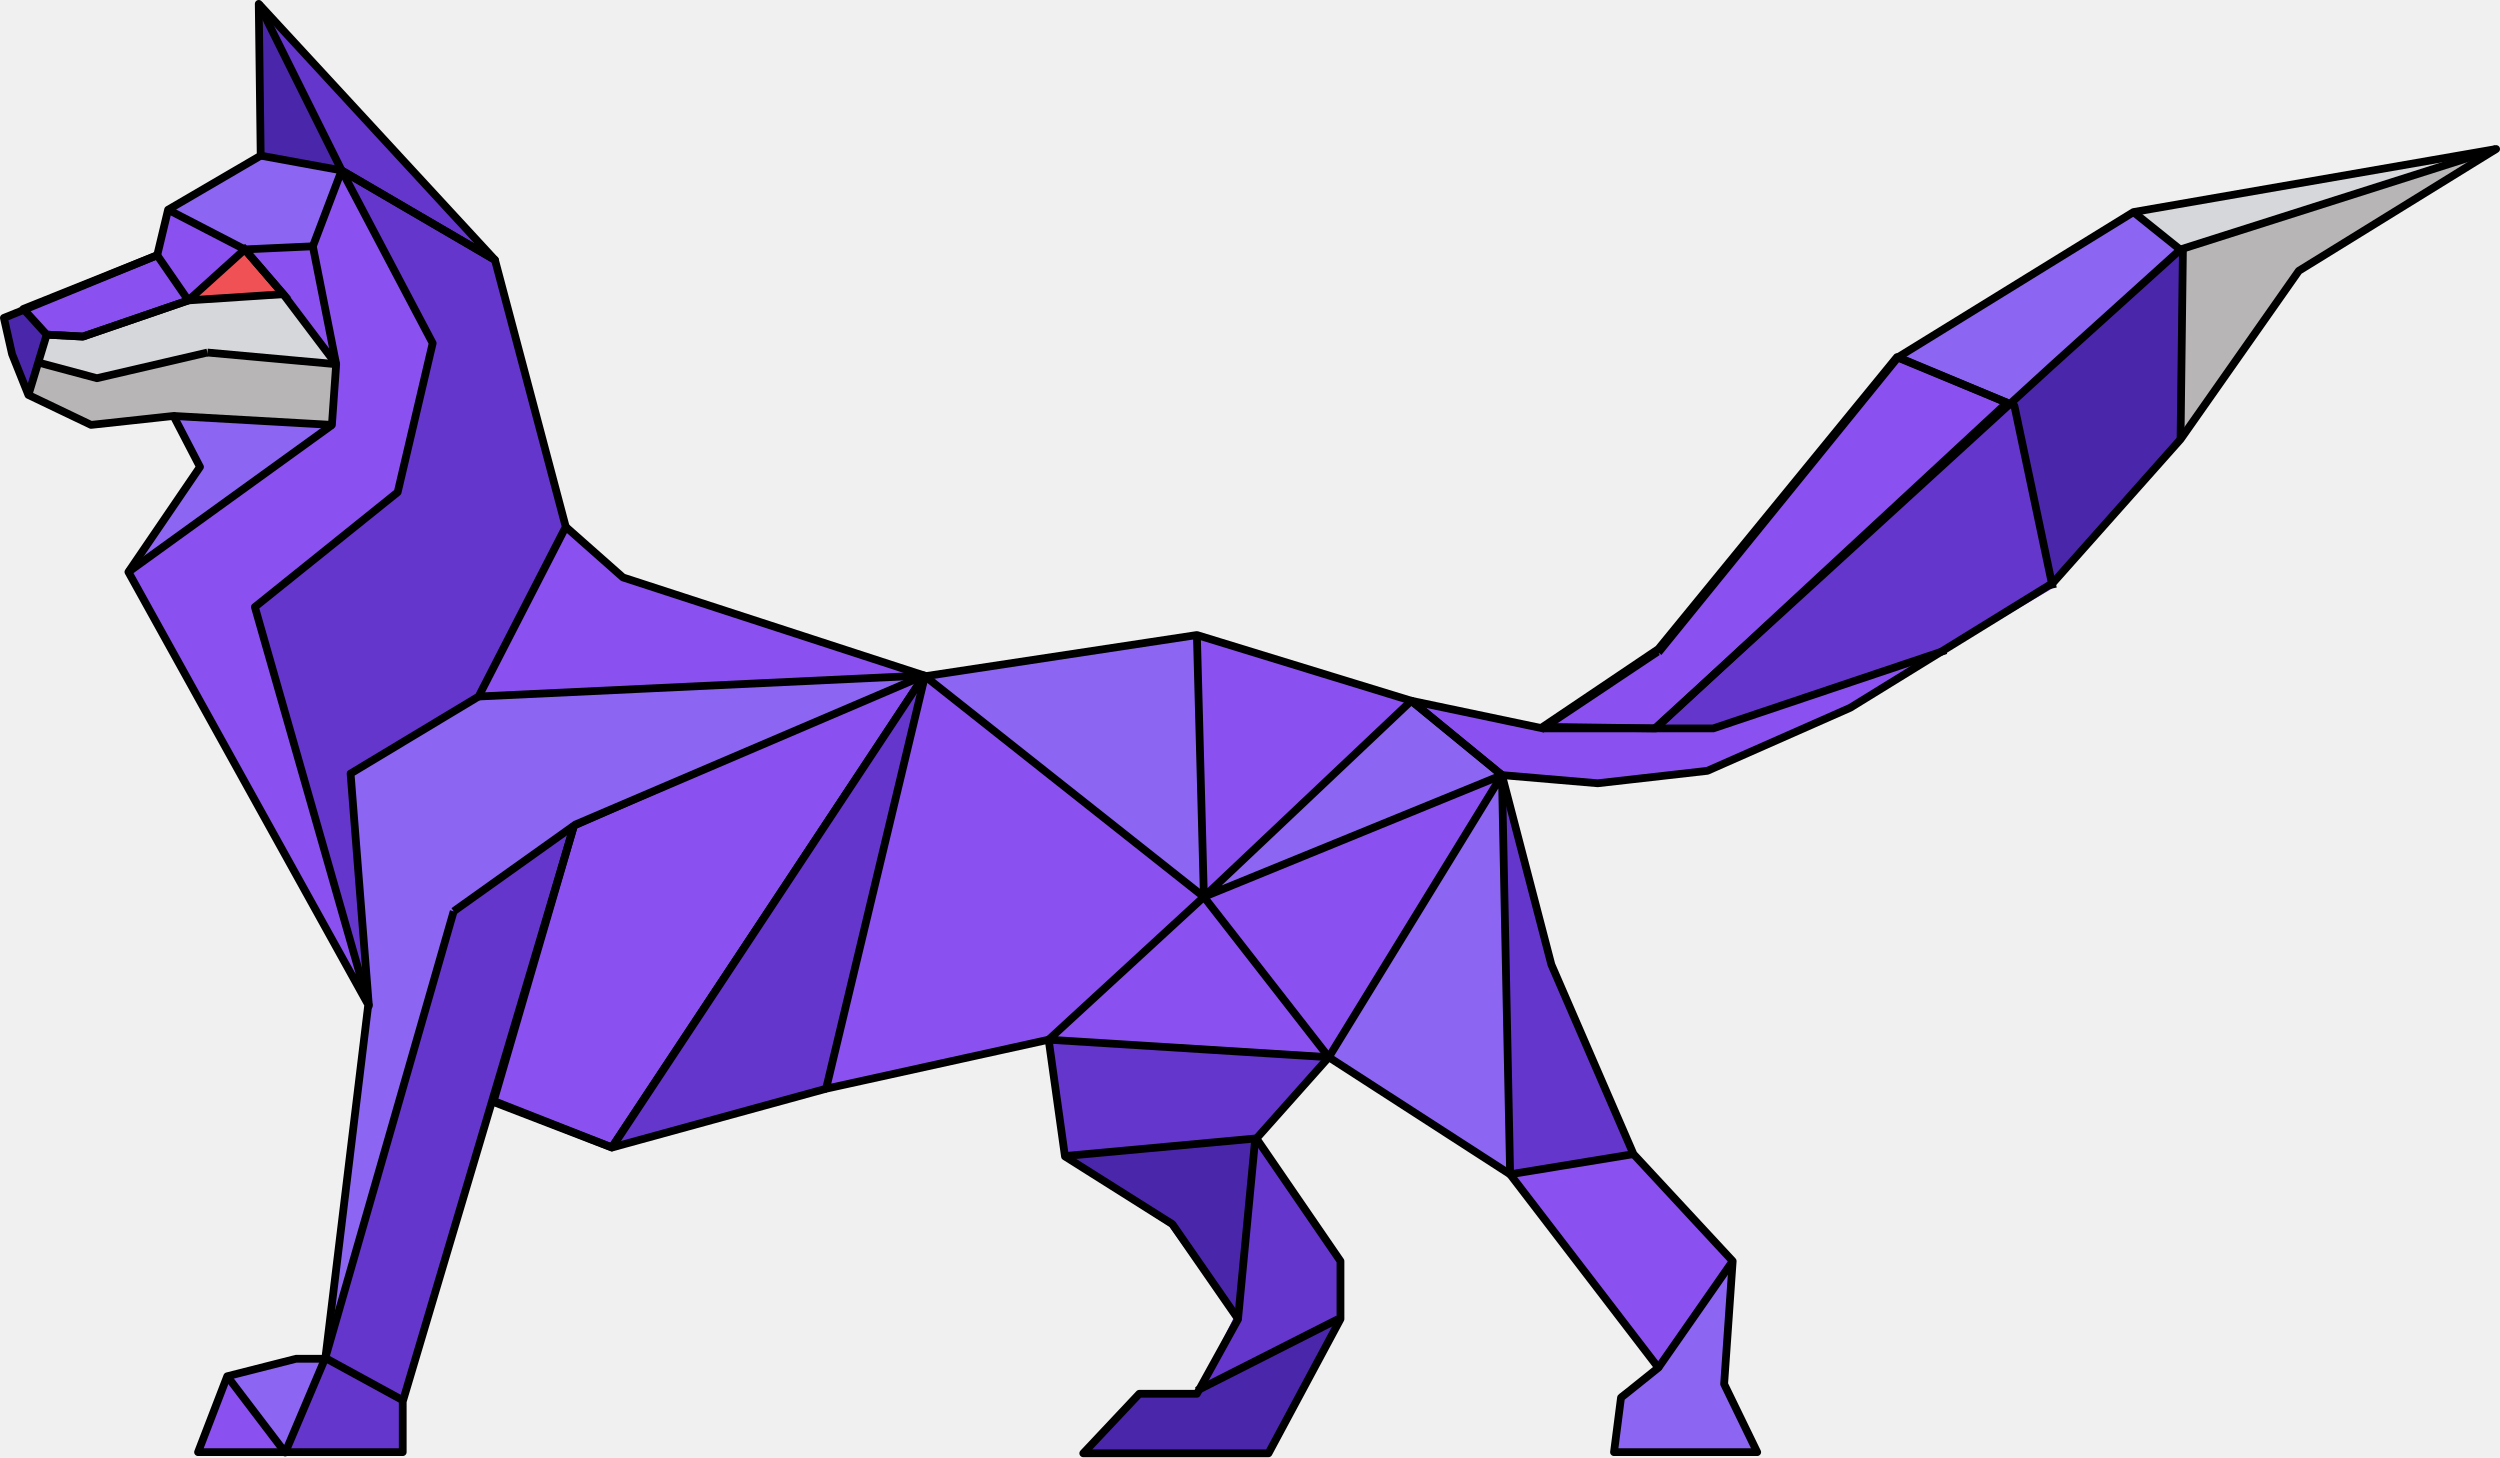
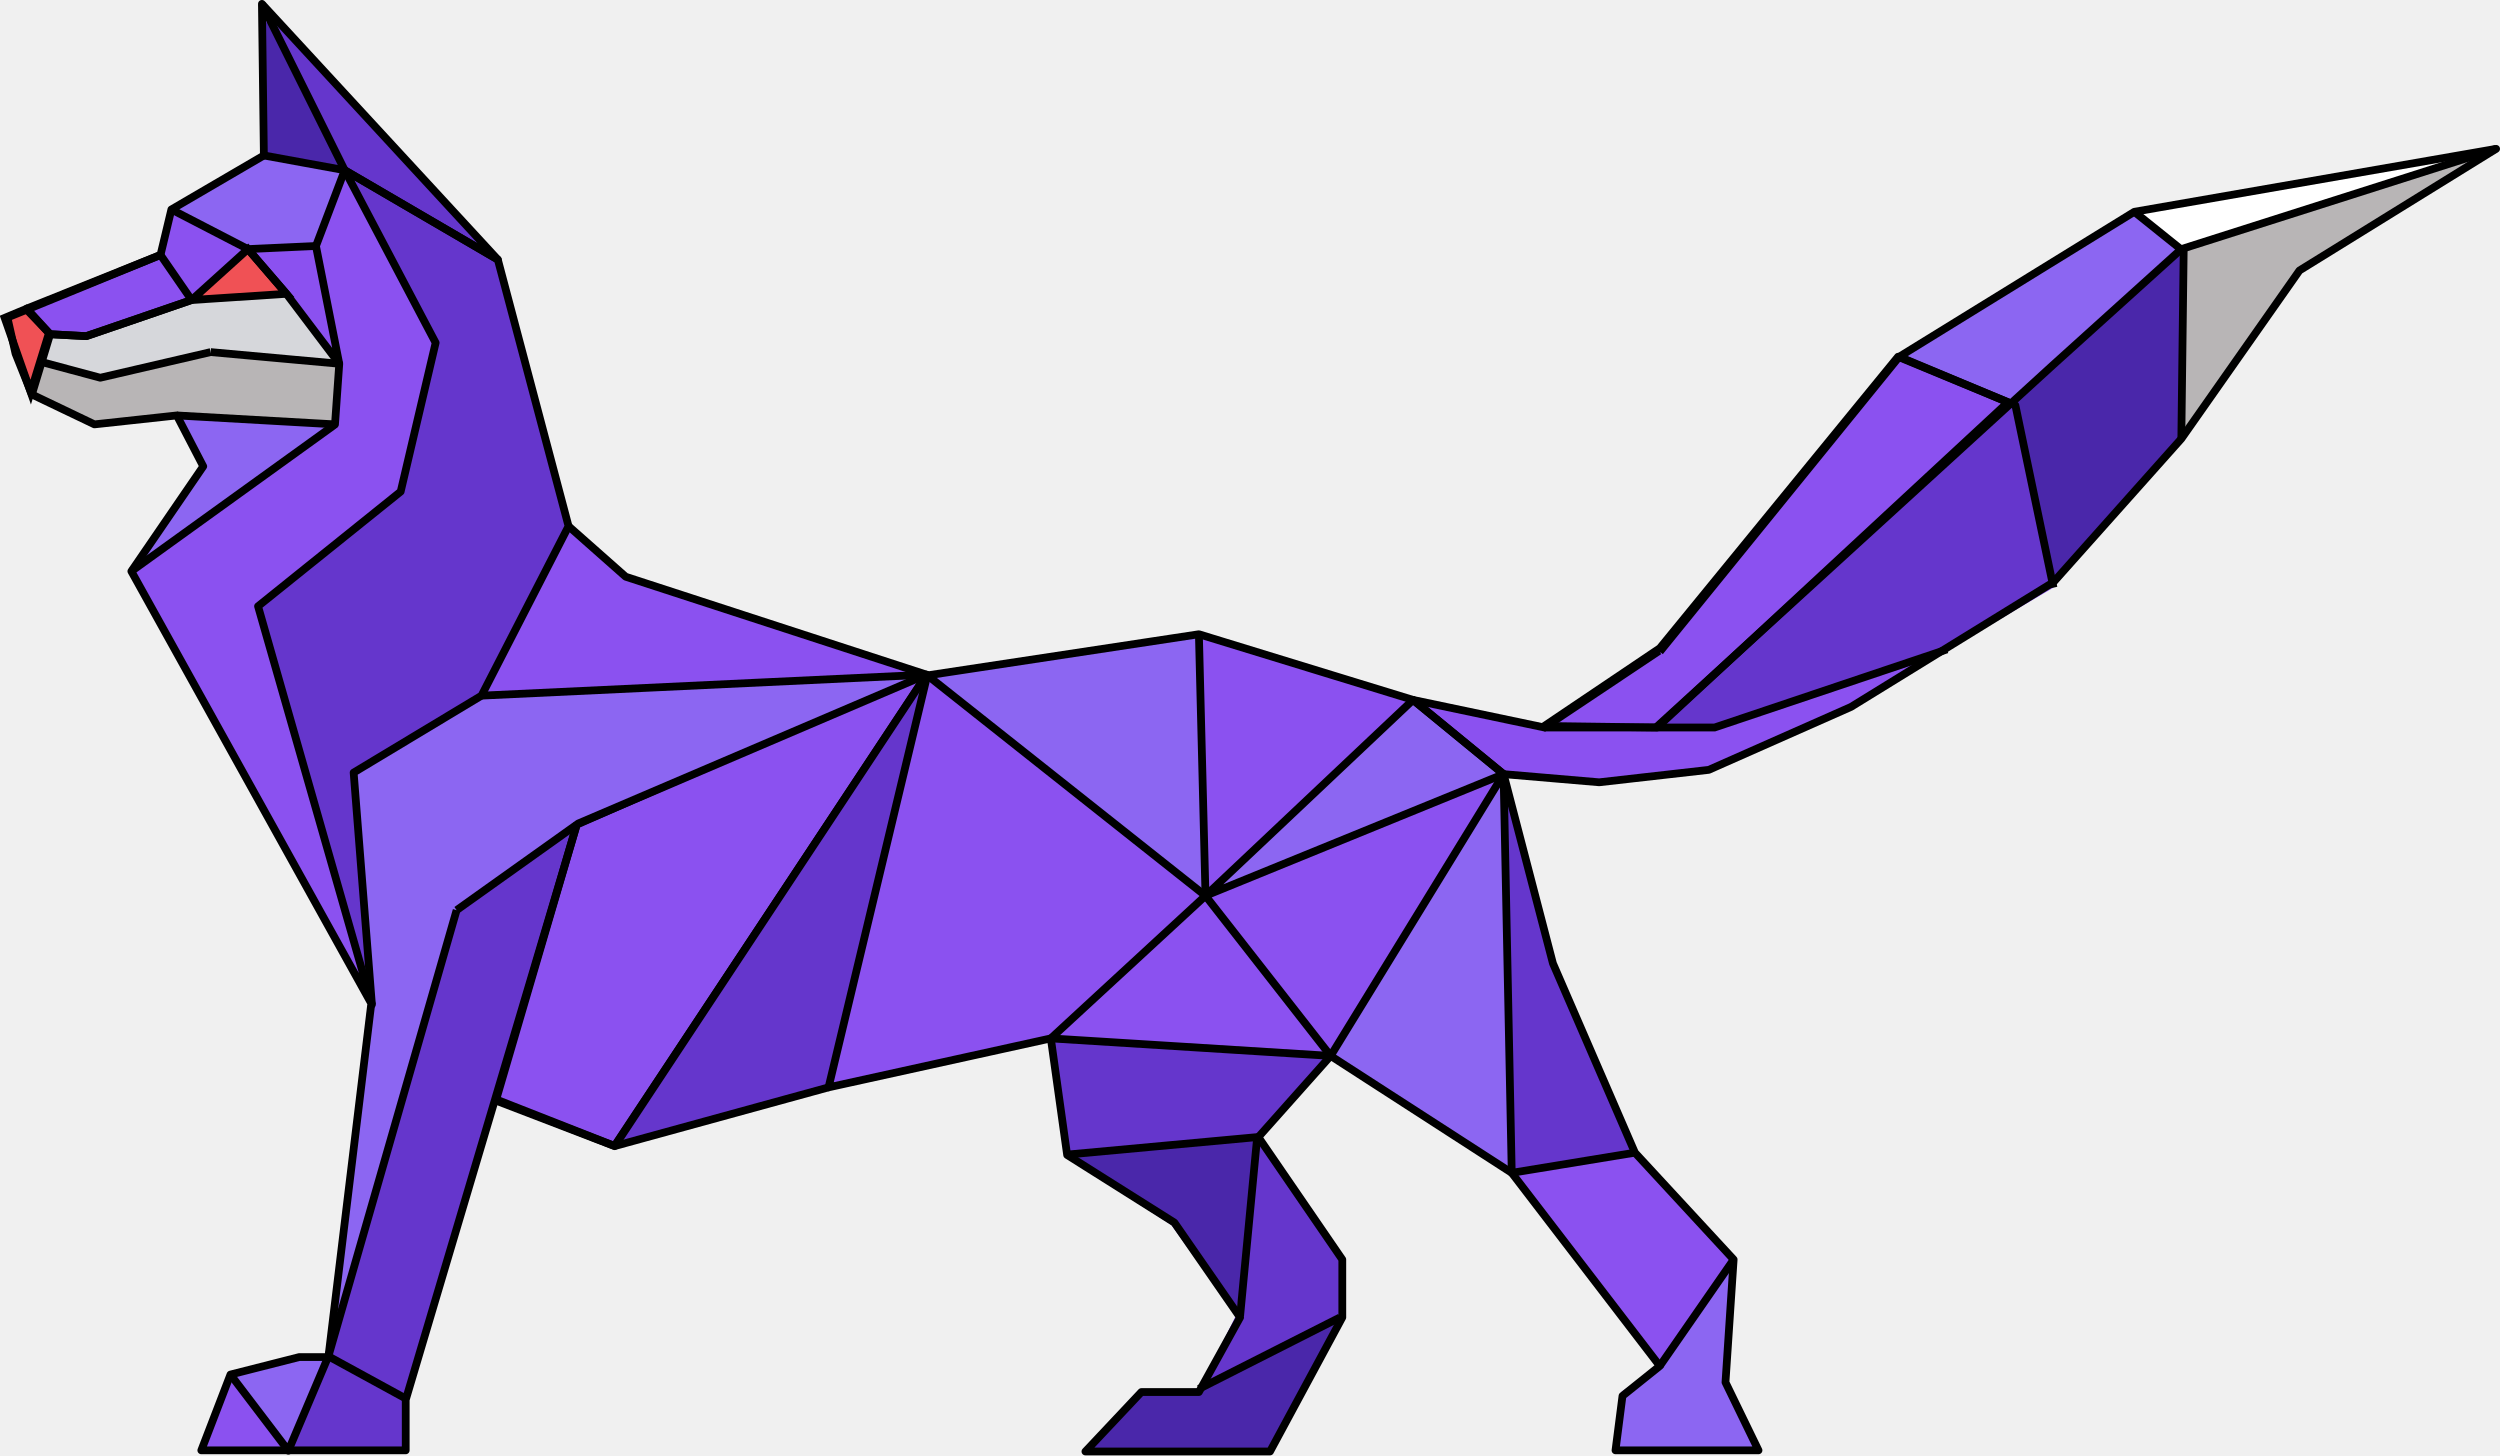
- <svg xmlns="http://www.w3.org/2000/svg" version="1.1" id="Layer_1" x="0px" y="0px" viewBox="0 0 642.5 374.5" style="enable-background:new 0 0 642.5 374.5;" xml:space="preserve">
+ <svg xmlns="http://www.w3.org/2000/svg" version="1.1" id="Layer_1" x="0px" y="0px" viewBox="0 0 643.3 374.5" style="enable-background:new 0 0 643.3 374.5;" xml:space="preserve">
  <style type="text/css">
	.st0{fill:#8B51F0;}
	.st1{fill:#6536CC;}
	.st2{fill:#D6D7DB;}
	.st3{fill:#B8B5B6;}
- 	.st4{fill:#4A27AA;}
- 	.st5{fill:#8C66F2;}
- 	.st6{fill:none;stroke:#000000;stroke-width:2;stroke-linejoin:round;stroke-miterlimit:10;}
- 	.st7{fill:none;stroke:#000000;stroke-width:2;stroke-miterlimit:10;}
- 	.st8{fill:#F05155;stroke:#000000;stroke-width:2;stroke-miterlimit:10;}
+ 	.st4{fill:#F05155;stroke:#000000;stroke-width:2;stroke-miterlimit:10;}
+ 	.st5{fill:#4A27AA;}
+ 	.st6{fill:#8C66F2;}
+ 	.st7{fill:#FFFFFF;}
+ 	.st8{fill:none;stroke:#000000;stroke-width:2;stroke-linejoin:round;stroke-miterlimit:10;}
+ 	.st9{fill:none;stroke:#000000;stroke-width:2;stroke-miterlimit:10;}
</style>
-   <polygon id="XMLID_369_" class="st0" points="641.5,38.3 590.8,69.6 560.4,112.9 527.5,151.2 475.5,181.9 438.8,198.1 410.6,201.3   386,199.2 398.7,247.9 419.8,296.6 445.2,324.1 443.1,355.7 451.5,373.2 414.8,373.2 416.7,359.2 426.2,351.5 388.1,301.8   341.5,271.7 322.9,292.6 344.5,324.1 343.9,338.8 326,373.2 278.4,373.2 292.8,358 307.6,357.3 318.2,339 301.3,314.6 273.7,297   269.5,267.2 212.3,279.8 157.3,294.9 126.5,282.8 103.5,360.2 103.5,373.2 50.9,373.2 58.4,353.7 83.6,349 94.6,258.6 33,147   51.4,120 44.6,106.9 23.4,109.2 7.3,101.5 1,81.7 40.3,65.9 43.2,53 67.2,40.1 66.5,1 127.2,66.8 145.4,135.3 159.7,148.7   237.5,174.7 308,163.3 362.7,180.1 397.6,186.5 425.8,167.1 487.8,91.8 548.3,54.5 " />
-   <polyline id="XMLID_6_" class="st1" points="111,88.2 102,126.5 65.5,156 94.6,258.6 90.1,198.1 123.4,178.2 145.4,135.3   127.2,66.8 89.2,45.4 86.4,43.8 127.2,66.8 66.5,1 " />
-   <polygon id="XMLID_11_" class="st2" points="11.8,85.7 21.2,87.2 48.2,77.7 72,75.2 85.8,93.7 53.2,90.9 25,97.4 10,93.4 " />
-   <polygon id="XMLID_334_" class="st3" points="7,100.9 10,93.4 25,97.4 53.2,90.9 85.8,93.7 85,109.4 45,106.7 23,109.4 " />
-   <polygon id="XMLID_351_" class="st0" points="63.5,64.4 80.2,63.7 85.8,93.7 " />
-   <polygon id="XMLID_342_" class="st4" points="7,100.9 11.8,85.7 5.8,79.5 0.4,81.8 " />
-   <polygon id="XMLID_357_" class="st4" points="87.4,44 68.9,3.7 67.5,6 67.5,40.2 " />
-   <polygon id="XMLID_367_" class="st5" points="43.8,53.9 63.5,64.4 80.2,63.7 87.4,44 67.5,40.2 " />
-   <polygon id="XMLID_364_" class="st0" points="145.4,135.3 123.4,178.2 235.5,173.5 159.5,148.5 " />
-   <polygon id="XMLID_370_" class="st5" points="235.5,173.5 307.8,162.8 309.2,230.5 " />
-   <polygon id="XMLID_371_" class="st5" points="362.5,179.8 309.2,230.5 385.2,199.5 " />
-   <polygon id="XMLID_368_" class="st3" points="560.5,111.8 560.8,63.8 637.2,39.8 590.8,69.5 " />
-   <polygon id="XMLID_376_" class="st2" points="560.8,63.8 548.5,54.2 632.8,40.5 " />
-   <polygon id="XMLID_373_" class="st4" points="560.8,63.8 560.5,111.8 527.2,149.8 517.5,103.2 " />
-   <polygon id="XMLID_377_" class="st5" points="515.8,103.5 487.5,91.8 548.5,54.2 560.8,63.8 " />
-   <polygon id="XMLID_378_" class="st1" points="425.5,187.2 515.8,103.5 517.8,105.8 527.2,149.8 498.5,167.8 439.8,187.2 " />
-   <polygon id="XMLID_380_" class="st6" points="425.5,187.2 396.5,186.8 426.2,166.8 487.5,91.8 515.8,103.5 " />
-   <polygon id="XMLID_379_" class="st1" points="116.5,234.2 147.5,212.2 103,359.9 83,348.9 " />
-   <polygon id="XMLID_382_" class="st0" points="72.8,372.9 58.5,354.2 51,372.7 " />
-   <polygon id="XMLID_381_" class="st5" points="72.8,372.9 58.5,354.2 76.8,349.2 83,348.9 " />
-   <polygon id="XMLID_383_" class="st1" points="83,348.9 103,359.9 103.5,373.2 72.8,372.9 " />
-   <polygon id="XMLID_385_" class="st6" points="235.5,173.5 147.5,212.2 126.8,283.2 157.2,294.9 236.2,175.7 " />
-   <polygon id="XMLID_384_" class="st1" points="236.2,175.7 157.2,294.9 212.2,279.7 236.8,177.7 " />
-   <polygon id="XMLID_386_" class="st0" points="237.2,173.7 212.2,279.7 270,266.9 309.2,230.5 " />
-   <polygon id="XMLID_401_" class="st5" points="235.5,173.5 123.4,178.2 90.2,199.2 94.2,254.8 83,348.9 116.5,234.2 147.5,212.2 " />
-   <polygon id="XMLID_413_" class="st0" points="309.2,230.5 270,266.9 341,271.9 " />
-   <polygon id="XMLID_390_" class="st1" points="270,266.9 273.8,297.9 323.5,293.2 341,271.9 " />
-   <polygon id="XMLID_414_" class="st4" points="273.8,297.9 300.5,315.2 317.2,338.4 323.5,293.2 " />
-   <polygon id="XMLID_416_" class="st1" points="323.2,293.1 344.5,324.2 344.5,339.2 308.2,356.4 317.2,338.4 " />
-   <polygon id="XMLID_415_" class="st4" points="278.5,373.2 292.5,357.6 306.8,358.1 308.2,356.4 344.5,339 326,373.2 " />
-   <polygon id="XMLID_417_" class="st5" points="341,271.9 385.2,199.5 386.5,203.4 388,301.9 " />
-   <polygon id="XMLID_418_" class="st1" points="386.5,203.4 398.8,247.7 420.2,296.7 388,301.9 " />
-   <polygon id="XMLID_419_" class="st0" points="388,301.9 420.2,296.7 445.8,324.4 426,351.4 " />
-   <polygon id="XMLID_420_" class="st5" points="445.8,324.4 443.5,355.4 451.8,372.9 414.5,373.2 416.2,358.2 426,351.4 " />
-   <polygon id="XMLID_421_" class="st0" points="87.4,44 80.2,63.7 85.8,93.7 85,109.4 32.5,147.7 93.2,254.4 93,251.7 65.5,156   102,126.5 111.2,89.4 109.8,85.2 89.2,45.4 " />
-   <polygon id="XMLID_422_" class="st5" points="45,106.7 85,109.4 34.2,145.7 51.3,119.8 " />
-   <polygon id="XMLID_423_" class="st6" points="237.7,173.8 307.6,163.2 362.7,180.1 386,199.2 398.7,247.9 419.8,296.6 445.3,324.1   443.1,355.7 451.6,373.2 414.8,373.2 416.6,359.2 426.2,351.5 388.1,301.8 341.5,271.7 322.9,292.6 344.5,324.1 344.5,339   326,373.5 278.4,373.5 292.8,358.2 307.6,358.2 318.2,339 301.3,314.6 273.7,297.2 269.5,267.2 212.3,279.8 " />
-   <path id="XMLID_412_" class="st7" d="M445.3,324.1" />
-   <path id="XMLID_411_" class="st6" d="M55,156" />
-   <polyline id="XMLID_410_" class="st6" points="87.8,43.8 127.2,66.8 145.4,135.4 123,179 90.1,198.8 94.8,258.5 " />
-   <path id="XMLID_409_" class="st6" d="M104.5,88.2" />
-   <path id="XMLID_408_" class="st6" d="M93.6,126.5" />
-   <polygon id="XMLID_407_" class="st6" points="87.8,43.8 111.2,88.2 102.2,126.5 65.5,156 94.8,258.5 33,147 51.4,120 44.6,106.9   23.4,109.2 7.3,101.5 3.1,91 1,81.7 6.2,79.6 40.4,65.6 43.2,53.9 67,40 66.5,1 127.2,66.8 " />
-   <polygon id="XMLID_406_" class="st6" points="12,86 6,79.4 40.4,65.6 48.4,77.2 21.3,86.5 " />
-   <polygon id="XMLID_405_" class="st8" points="72.8,75.6 62.9,64.1 48.4,77.2 " />
-   <polyline id="XMLID_404_" class="st6" points="86.4,93.6 80.4,63.3 62.9,64.1 72.8,75.6 86.4,93.6 " />
-   <polyline id="XMLID_403_" class="st6" points="33,147 84.8,109.6 85.3,109.2 " />
-   <polyline id="XMLID_402_" class="st6" points="48.4,77.2 21.3,86.5 12,86 7.3,101.5 " />
-   <polyline id="XMLID_400_" class="st6" points="9.6,93.1 24.9,97.2 53.3,90.6 " />
-   <polyline id="XMLID_399_" class="st6" points="53.3,90.6 86.4,93.6 85.3,109.2 44.6,106.9 " />
-   <path id="XMLID_398_" class="st6" d="M44.6,106.9" />
-   <line id="XMLID_397_" class="st6" x1="62.9" y1="64.1" x2="43.2" y2="53.9" />
-   <path id="XMLID_396_" class="st6" d="M179.2,77.3" />
-   <polyline id="XMLID_395_" class="st6" points="66.5,1 87.8,43.8 80.4,63.3 " />
-   <path id="XMLID_394_" class="st6" d="M85.3,109.2" />
-   <polyline id="XMLID_393_" class="st6" points="309.4,230.5 362.7,180.1 386,199.2 309.4,230.5 341.5,271.7 309.4,230.5 307.6,163.2   " />
-   <polyline id="XMLID_392_" class="st6" points="157.3,294.9 237.5,173.6 309.4,230.5 269.5,267.2 341.5,271.7 386,199.2 388.1,301.8   419.8,296.6 " />
-   <line id="XMLID_391_" class="st6" x1="426.2" y1="351.5" x2="445.3" y2="324.1" />
-   <polyline id="XMLID_389_" class="st6" points="273.7,297.1 322.6,292.6 318.2,338.7 " />
-   <line id="XMLID_388_" class="st6" x1="307.6" y1="357.4" x2="343.9" y2="339" />
-   <path id="XMLID_387_" class="st6" d="M118.1,311.7" />
-   <polyline id="XMLID_375_" class="st6" points="58.4,353.7 73.3,373.3 83.6,349 " />
-   <line id="XMLID_374_" class="st6" x1="83.6" y1="349" x2="104.1" y2="360.2" />
-   <line id="XMLID_372_" class="st6" x1="67" y1="40" x2="87.8" y2="43.8" />
-   <polyline id="XMLID_366_" class="st6" points="94.6,258.6 83.6,349.2 76.1,349.2 58.4,353.7 50.9,373.2 103.5,373.2 103.5,360.2   147.6,211.9 " />
-   <path id="XMLID_365_" class="st6" d="M123,179" />
-   <polyline id="XMLID_363_" class="st7" points="212.3,279.8 157.3,294.9 126.5,282.8 " />
-   <path id="XMLID_362_" class="st7" d="M362.7,180.1" />
-   <path id="XMLID_361_" class="st7" d="M209.1,373.3" />
-   <polyline id="XMLID_360_" class="st6" points="145.4,135.4 160.1,148.4 237.5,173.6 147.9,211.9 116.6,234.2 " />
-   <path id="XMLID_359_" class="st6" d="M90.1,198.8" />
-   <line id="XMLID_358_" class="st6" x1="116.6" y1="234.2" x2="83.6" y2="349" />
-   <line id="XMLID_355_" class="st6" x1="237.5" y1="173.6" x2="123" y2="179" />
-   <polyline id="XMLID_353_" class="st7" points="362.7,180.1 396.5,187.2 426,167.5 " />
-   <polyline id="XMLID_349_" class="st6" points="426.2,167.7 487.8,91.8 548.3,54.5 641.5,38.3 590.8,69.6 560.4,112.9 527.6,149.8   475.5,181.9 438.8,198.1 410.6,201.3 386,199.2 " />
-   <polyline id="XMLID_339_" class="st7" points="641.5,38.3 560.4,64.1 527.4,93.9 425.3,187.2 " />
-   <polyline id="XMLID_338_" class="st7" points="500.1,167.1 440.3,187.2 396.5,187.2 " />
-   <path id="XMLID_336_" class="st6" d="M518.1,83.5" />
-   <path id="XMLID_335_" class="st6" d="M500,104.3" />
-   <path id="XMLID_333_" class="st6" d="M472.9,111.8" />
-   <path id="XMLID_332_" class="st6" d="M399.4,187.3" />
-   <path id="XMLID_83_" class="st6" d="M563.8,80" />
-   <path id="XMLID_82_" class="st6" d="M548.3,54.5" />
-   <polyline id="XMLID_8_" class="st6" points="548.3,54.5 561,64.7 560.4,112.9 " />
-   <polyline id="XMLID_7_" class="st6" points="487.8,91.8 517.7,104.3 527.6,151.2 " />
+   <polygon id="XMLID_369_" class="st0" points="642.4,38.3 591.7,69.6 561.3,112.9 528.4,151.2 476.3,181.9 439.7,198.1 411.5,201.3   386.9,199.2 399.6,247.9 420.7,296.6 446.1,324.1 444,355.7 452.4,373.2 415.7,373.2 417.5,359.2 427.1,351.5 389,301.8   342.4,271.7 323.8,292.6 345.4,324.1 344.8,338.8 326.9,373.2 279.3,373.2 293.7,358 308.5,357.3 319.1,339 302.2,314.6 274.6,297   270.4,267.2 213.2,279.8 158.2,294.9 127.4,282.8 104.4,360.2 104.4,373.2 51.8,373.2 59.3,353.7 84.5,349 95.5,258.6 33.8,147   52.3,120 45.5,106.9 24.3,109.2 8.2,101.5 1.8,81.7 41.2,65.9 44.1,53 68.1,40.1 67.4,1 128.1,66.8 146.3,135.3 160.6,148.7   238.4,174.7 308.9,163.3 363.6,180.1 398.5,186.5 426.7,167.1 488.7,91.8 549.2,54.5 " />
+   <polyline id="XMLID_6_" class="st1" points="111.9,88.2 102.9,126.5 66.4,156 95.5,258.6 91,198.1 124.3,178.2 146.3,135.3   128.1,66.8 90,45.4 87.3,43.8 128.1,66.8 67.4,1 " />
+   <polygon id="XMLID_11_" class="st2" points="12.6,85.7 22.1,87.2 49.1,77.7 72.9,75.2 86.6,93.7 54.1,90.9 25.9,97.4 10.9,93.4 " />
+   <polygon id="XMLID_334_" class="st3" points="7.9,100.9 10.9,93.4 25.9,97.4 54.1,90.9 86.6,93.7 85.9,109.4 45.9,106.7 23.9,109.4   " />
+   <polygon id="XMLID_351_" class="st0" points="64.4,64.4 81.1,63.7 86.6,93.7 " />
+   <polygon id="XMLID_342_" class="st4" points="7.9,100.9 12.6,85.7 6.7,79.5 1.2,81.8 " />
+   <polygon id="XMLID_357_" class="st5" points="88.3,44 69.8,3.7 68.4,6 68.4,40.2 " />
+   <polygon id="XMLID_367_" class="st6" points="44.6,53.9 64.4,64.4 81.1,63.7 88.3,44 68.4,40.2 " />
+   <polygon id="XMLID_364_" class="st0" points="146.3,135.3 124.3,178.2 236.4,173.5 160.4,148.5 " />
+   <polygon id="XMLID_370_" class="st6" points="236.4,173.5 308.7,162.8 310.1,230.5 " />
+   <polygon id="XMLID_371_" class="st6" points="363.4,179.8 310.1,230.5 386.1,199.5 " />
+   <polygon id="XMLID_368_" class="st3" points="561.4,111.8 561.7,63.8 638.1,39.8 591.7,69.5 " />
+   <polygon id="XMLID_376_" class="st7" points="561.7,63.8 549.4,54.2 633.7,40.5 " />
+   <polygon id="XMLID_373_" class="st5" points="561.7,63.8 561.4,111.8 528.1,149.8 518.4,103.2 " />
+   <polygon id="XMLID_377_" class="st6" points="516.7,103.5 488.4,91.8 549.4,54.2 561.7,63.8 " />
+   <polygon id="XMLID_378_" class="st1" points="426.4,187.2 516.7,103.5 518.7,105.8 528.1,149.8 499.4,167.8 440.7,187.2 " />
+   <polygon id="XMLID_380_" class="st8" points="426.4,187.2 397.4,186.8 427.1,166.8 488.4,91.8 516.7,103.5 " />
+   <polygon id="XMLID_379_" class="st1" points="117.4,234.2 148.4,212.2 103.9,359.9 83.9,348.9 " />
+   <polygon id="XMLID_382_" class="st0" points="73.6,372.9 59.4,354.2 51.9,372.7 " />
+   <polygon id="XMLID_381_" class="st6" points="73.6,372.9 59.4,354.2 77.6,349.2 83.9,348.9 " />
+   <polygon id="XMLID_383_" class="st1" points="83.9,348.9 103.9,359.9 104.4,373.2 73.6,372.9 " />
+   <polygon id="XMLID_385_" class="st8" points="236.4,173.5 148.4,212.2 127.6,283.2 158.1,294.9 237.1,175.7 " />
+   <polygon id="XMLID_384_" class="st1" points="237.1,175.7 158.1,294.9 213.1,279.7 237.6,177.7 " />
+   <polygon id="XMLID_386_" class="st0" points="238.1,173.7 213.1,279.7 270.9,266.9 310.1,230.5 " />
+   <polygon id="XMLID_401_" class="st6" points="236.4,173.5 124.3,178.2 91.1,199.2 95.1,254.8 83.9,348.9 117.4,234.2 148.4,212.2   " />
+   <polygon id="XMLID_413_" class="st0" points="310.1,230.5 270.9,266.9 341.9,271.9 " />
+   <polygon id="XMLID_390_" class="st1" points="270.9,266.9 274.6,297.9 324.4,293.2 341.9,271.9 " />
+   <polygon id="XMLID_414_" class="st5" points="274.6,297.9 301.4,315.2 318.1,338.4 324.4,293.2 " />
+   <polygon id="XMLID_416_" class="st1" points="324.1,293.1 345.4,324.2 345.4,339.2 309.1,356.4 318.1,338.4 " />
+   <polygon id="XMLID_415_" class="st5" points="279.4,373.2 293.4,357.6 307.6,358.1 309.1,356.4 345.4,339 326.9,373.2 " />
+   <polygon id="XMLID_417_" class="st6" points="341.9,271.9 386.1,199.5 387.4,203.4 388.9,301.9 " />
+   <polygon id="XMLID_418_" class="st1" points="387.4,203.4 399.6,247.7 421.1,296.7 388.9,301.9 " />
+   <polygon id="XMLID_419_" class="st0" points="388.9,301.9 421.1,296.7 446.6,324.4 426.9,351.4 " />
+   <polygon id="XMLID_420_" class="st6" points="446.6,324.4 444.4,355.4 452.6,372.9 415.4,373.2 417.1,358.2 426.9,351.4 " />
+   <polygon id="XMLID_421_" class="st0" points="88.3,44 81.1,63.7 86.6,93.7 85.9,109.4 33.4,147.7 94.1,254.4 93.9,251.7 66.4,156   102.9,126.5 112.1,89.4 110.6,85.2 90,45.4 " />
+   <polygon id="XMLID_422_" class="st6" points="45.9,106.7 85.9,109.4 35.1,145.7 52.2,119.8 " />
+   <polygon id="XMLID_423_" class="st8" points="238.6,173.8 308.5,163.2 363.6,180.1 386.9,199.2 399.6,247.9 420.7,296.6   446.1,324.1 444,355.7 452.5,373.2 415.7,373.2 417.5,359.2 427.1,351.5 389,301.8 342.4,271.7 323.8,292.6 345.4,324.1 345.4,339   326.8,373.5 279.3,373.5 293.7,358.2 308.5,358.2 319.1,339 302.2,314.6 274.6,297.2 270.4,267.2 213.2,279.8 " />
+   <path id="XMLID_412_" class="st9" d="M446.1,324.1" />
+   <path id="XMLID_411_" class="st8" d="M55.9,156" />
+   <polyline id="XMLID_410_" class="st8" points="88.7,43.8 128.1,66.8 146.3,135.4 123.9,179 91,198.8 95.7,258.5 " />
+   <path id="XMLID_409_" class="st8" d="M105.4,88.2" />
+   <path id="XMLID_408_" class="st8" d="M94.4,126.5" />
+   <polygon id="XMLID_407_" class="st8" points="88.7,43.8 112.1,88.2 103.1,126.5 66.4,156 95.7,258.5 33.8,147 52.3,120 45.5,106.9   24.3,109.2 8.2,101.5 4,91 1.9,81.7 7.1,79.6 41.3,65.6 44.1,53.9 67.9,40 67.4,1 128.1,66.8 " />
+   <polygon id="XMLID_406_" class="st8" points="12.9,86 6.9,79.4 41.3,65.6 49.3,77.2 22.2,86.5 " />
+   <polygon id="XMLID_405_" class="st4" points="73.7,75.6 63.8,64.1 49.3,77.2 " />
+   <polyline id="XMLID_404_" class="st8" points="87.3,93.6 81.3,63.3 63.8,64.1 73.7,75.6 87.3,93.6 " />
+   <polyline id="XMLID_403_" class="st8" points="33.8,147 85.7,109.6 86.2,109.2 " />
+   <polyline id="XMLID_402_" class="st8" points="49.3,77.2 22.2,86.5 12.9,86 8.2,101.5 " />
+   <polyline id="XMLID_400_" class="st8" points="10.5,93.1 25.8,97.2 54.2,90.6 " />
+   <polyline id="XMLID_399_" class="st8" points="54.2,90.6 87.3,93.6 86.2,109.2 45.5,106.9 " />
+   <path id="XMLID_398_" class="st8" d="M45.5,106.9" />
+   <line id="XMLID_397_" class="st8" x1="63.8" y1="64.1" x2="44.1" y2="53.9" />
+   <path id="XMLID_396_" class="st8" d="M180.1,77.3" />
+   <polyline id="XMLID_395_" class="st8" points="67.4,1 88.7,43.8 81.3,63.3 " />
+   <path id="XMLID_394_" class="st8" d="M86.2,109.2" />
+   <polyline id="XMLID_393_" class="st8" points="310.2,230.5 363.6,180.1 386.9,199.2 310.2,230.5 342.4,271.7 310.2,230.5   308.5,163.2 " />
+   <polyline id="XMLID_392_" class="st8" points="158.2,294.9 238.4,173.6 310.2,230.5 270.4,267.2 342.4,271.7 386.9,199.2 389,301.8   420.7,296.6 " />
+   <line id="XMLID_391_" class="st8" x1="427.1" y1="351.5" x2="446.1" y2="324.1" />
+   <polyline id="XMLID_389_" class="st8" points="274.6,297.1 323.5,292.6 319.1,338.7 " />
+   <line id="XMLID_388_" class="st8" x1="308.5" y1="357.4" x2="344.8" y2="339" />
+   <path id="XMLID_387_" class="st8" d="M119,311.7" />
+   <polyline id="XMLID_375_" class="st8" points="59.3,353.7 74.2,373.3 84.5,349 " />
+   <line id="XMLID_374_" class="st8" x1="84.5" y1="349" x2="105" y2="360.2" />
+   <line id="XMLID_372_" class="st8" x1="67.9" y1="40" x2="88.7" y2="43.8" />
+   <polyline id="XMLID_366_" class="st8" points="95.5,258.6 84.5,349.2 77,349.2 59.3,353.7 51.8,373.2 104.4,373.2 104.4,360.2   148.5,211.9 " />
+   <path id="XMLID_365_" class="st8" d="M123.9,179" />
+   <polyline id="XMLID_363_" class="st9" points="213.2,279.8 158.2,294.9 127.4,282.8 " />
+   <path id="XMLID_362_" class="st9" d="M363.6,180.1" />
+   <path id="XMLID_361_" class="st9" d="M210,373.3" />
+   <polyline id="XMLID_360_" class="st8" points="146.3,135.4 161,148.4 238.4,173.6 148.8,211.9 117.5,234.2 " />
+   <path id="XMLID_359_" class="st8" d="M91,198.8" />
+   <line id="XMLID_358_" class="st8" x1="117.5" y1="234.2" x2="84.5" y2="349" />
+   <line id="XMLID_355_" class="st8" x1="238.4" y1="173.6" x2="123.9" y2="179" />
+   <polyline id="XMLID_353_" class="st9" points="363.6,180.1 397.4,187.2 426.9,167.5 " />
+   <polyline id="XMLID_349_" class="st8" points="427.1,167.7 488.7,91.8 549.2,54.5 642.3,38.3 591.7,69.6 561.3,112.9 528.4,149.8   476.3,181.9 439.7,198.1 411.5,201.3 386.9,199.2 " />
+   <polyline id="XMLID_339_" class="st9" points="642.3,38.3 561.3,64.1 528.3,93.9 426.1,187.2 " />
+   <polyline id="XMLID_338_" class="st9" points="501,167.1 441.2,187.2 397.4,187.2 " />
+   <path id="XMLID_336_" class="st8" d="M519,83.5" />
+   <path id="XMLID_335_" class="st8" d="M500.9,104.3" />
+   <path id="XMLID_333_" class="st8" d="M473.8,111.8" />
+   <path id="XMLID_332_" class="st8" d="M400.3,187.3" />
+   <path id="XMLID_83_" class="st8" d="M564.7,80" />
+   <path id="XMLID_82_" class="st8" d="M549.2,54.5" />
+   <polyline id="XMLID_8_" class="st8" points="549.2,54.5 561.9,64.7 561.3,112.9 " />
+   <polyline id="XMLID_7_" class="st8" points="488.7,91.8 518.6,104.3 528.4,151.2 " />
</svg>
